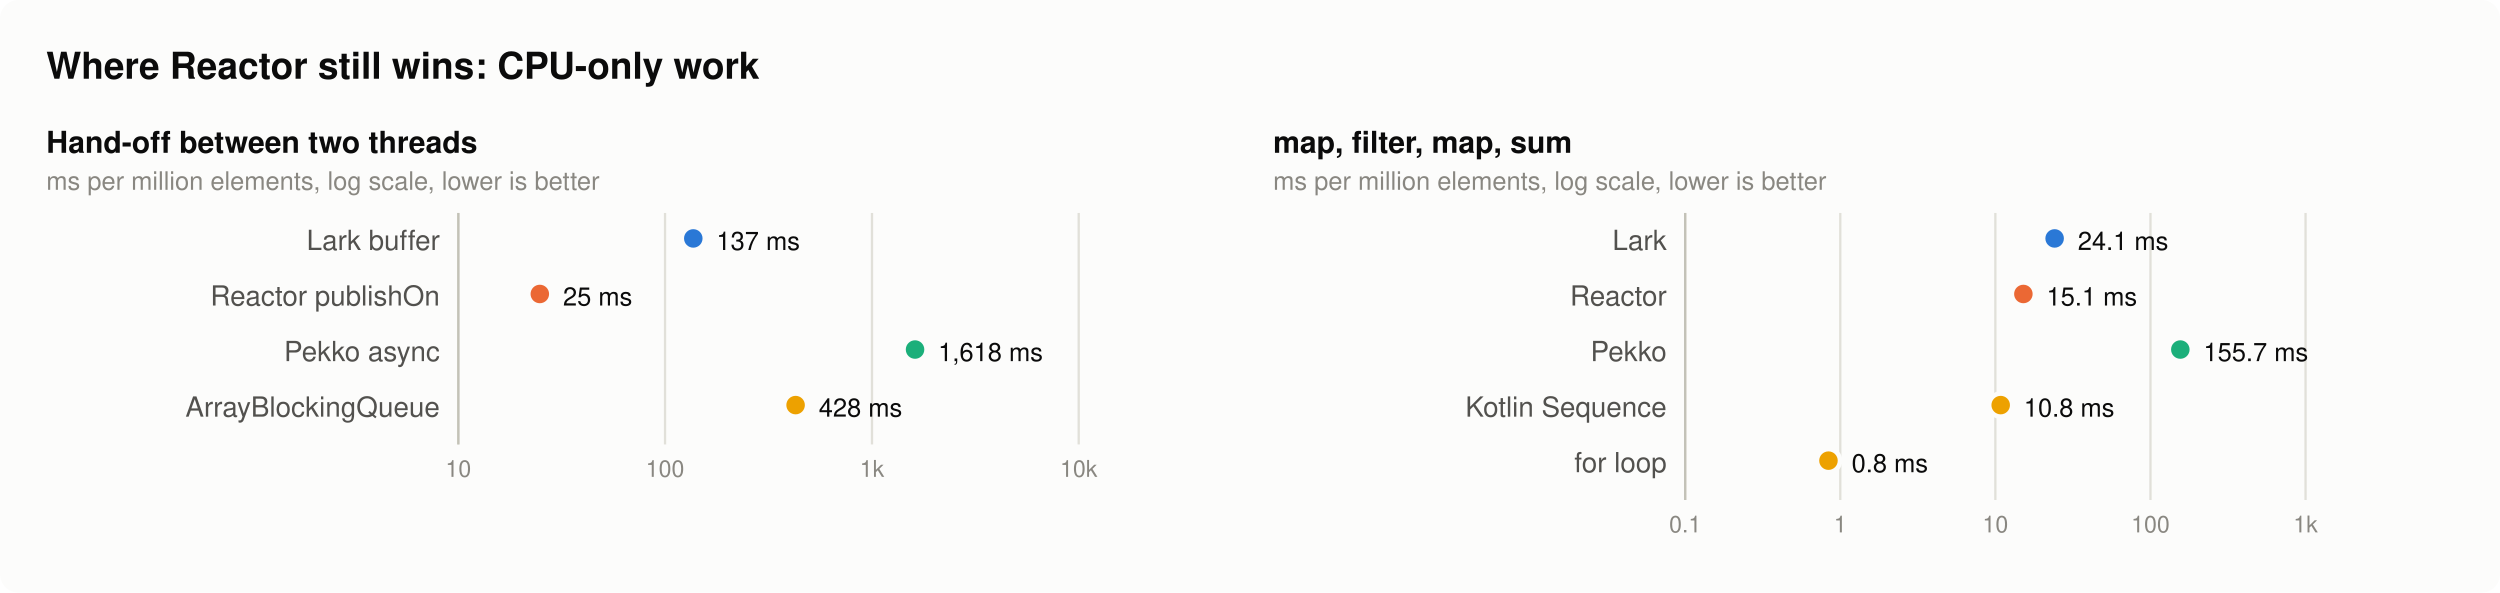
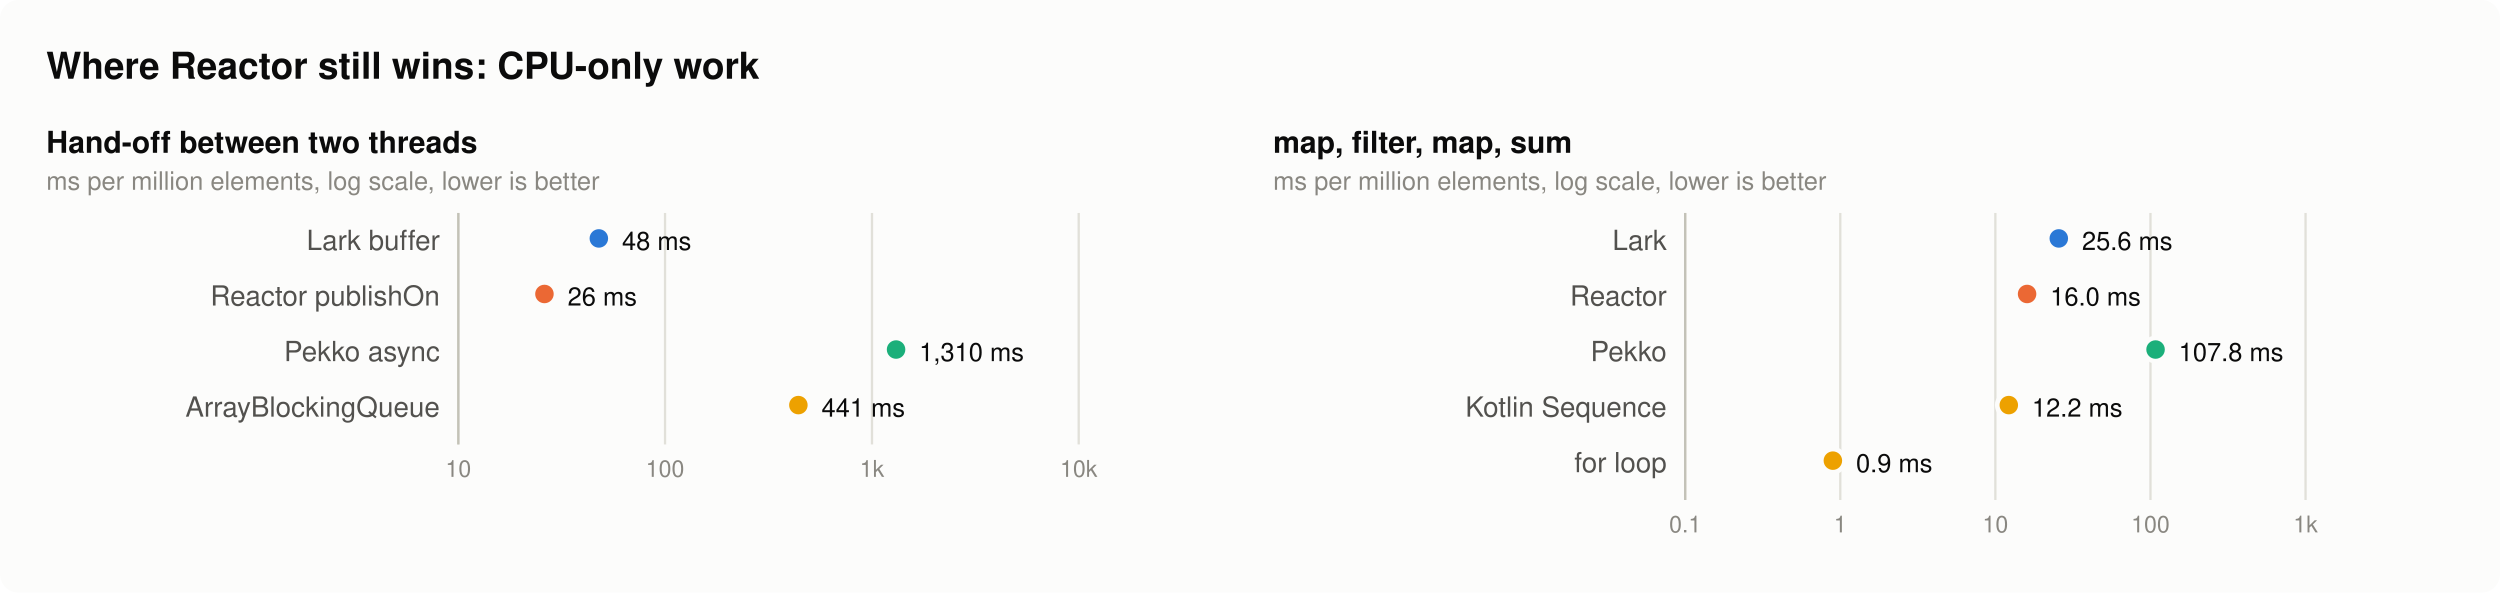
<svg xmlns="http://www.w3.org/2000/svg" width="1080" height="256" viewBox="0 0 1080 256" role="img" aria-labelledby="t d">
  <style>
text { font-family: -apple-system, BlinkMacSystemFont, "Segoe UI", Helvetica, Arial, sans-serif; }
.bg { fill: #fcfcfb; } .t1 { fill: #0b0b0b; } .t2 { fill: #52514e; } .mu { fill: #898781; }
.grid { stroke: #e1e0d9; stroke-width: 1; } .axis { stroke: #c3c2b7; stroke-width: 1; }
.lark { fill: #2a78d6; } .reactor { fill: #eb6834; } .pekko { fill: #1baf7a; } .vt { fill: #eda100; } .alt { fill: #e87ba4; }
.lark-s { stroke: #2a78d6; } .reactor-s { stroke: #eb6834; } .pekko-s { stroke: #1baf7a; } .vt-s { stroke: #eda100; } .alt-s { stroke: #e87ba4; }
.ring { stroke: #fcfcfb; stroke-width: 2; }
@media (prefers-color-scheme: dark) {
  .bg { fill: #1a1a19; } .t1 { fill: #f0efec; } .t2 { fill: #c3c2b7; } .mu { fill: #898781; }
  .grid { stroke: #2c2c2a; } .axis { stroke: #383835; }
  .lark { fill: #3987e5; } .reactor { fill: #d95926; } .pekko { fill: #199e70; } .vt { fill: #c98500; } .alt { fill: #d55181; }
  .lark-s { stroke: #3987e5; } .reactor-s { stroke: #d95926; } .pekko-s { stroke: #199e70; } .vt-s { stroke: #c98500; } .alt-s { stroke: #d55181; }
  .ring { stroke: #1a1a19; }
}
</style>
  <rect class="bg" width="1080" height="256" rx="8" />
  <text x="20.0" y="34.0" class="t1" font-size="16" text-anchor="start" font-weight="600">Where Reactor still wins: CPU-only work</text>
  <text x="20.0" y="66.0" class="t1" font-size="13" text-anchor="start" font-weight="600">Hand-off between two threads</text>
  <text x="20.0" y="82.0" class="mu" font-size="11" text-anchor="start" font-weight="normal">ms per million elements, log scale, lower is better</text>
  <line class="grid" x1="198.0" y1="92" x2="198.0" y2="192" />
  <text x="198.0" y="206.0" class="mu" font-size="10" text-anchor="middle" font-weight="normal">10</text>
  <line class="grid" x1="287.3" y1="92" x2="287.3" y2="192" />
  <text x="287.3" y="206.0" class="mu" font-size="10" text-anchor="middle" font-weight="normal">100</text>
  <line class="grid" x1="376.7" y1="92" x2="376.7" y2="192" />
  <text x="376.7" y="206.0" class="mu" font-size="10" text-anchor="middle" font-weight="normal">1k</text>
  <line class="grid" x1="466.0" y1="92" x2="466.0" y2="192" />
  <text x="466.0" y="206.0" class="mu" font-size="10" text-anchor="middle" font-weight="normal">10k</text>
  <line class="axis" x1="198" y1="92" x2="198" y2="192" />
  <text x="190.0" y="108.0" class="t2" font-size="12" text-anchor="end" font-weight="normal">Lark buffer</text>
-   <circle class="lark ring" cx="299.5" cy="103.0" r="5" />
-   <text x="309.5" y="108.0" class="t1" font-size="11" text-anchor="start" font-weight="normal">137 ms</text>
+   <circle class="lark ring" cx="258.7" cy="103.0" r="5" />
+   <text x="268.7" y="108.0" class="t1" font-size="11" text-anchor="start" font-weight="normal">48 ms</text>
  <text x="190.0" y="132.0" class="t2" font-size="12" text-anchor="end" font-weight="normal">Reactor publishOn</text>
-   <circle class="reactor ring" cx="233.2" cy="127.0" r="5" />
-   <text x="243.2" y="132.0" class="t1" font-size="11" text-anchor="start" font-weight="normal">25 ms</text>
+   <circle class="reactor ring" cx="235.2" cy="127.0" r="5" />
+   <text x="245.2" y="132.0" class="t1" font-size="11" text-anchor="start" font-weight="normal">26 ms</text>
  <text x="190.0" y="156.0" class="t2" font-size="12" text-anchor="end" font-weight="normal">Pekko async</text>
-   <circle class="pekko ring" cx="395.3" cy="151.0" r="5" />
-   <text x="405.3" y="156.0" class="t1" font-size="11" text-anchor="start" font-weight="normal">1,618 ms</text>
+   <circle class="pekko ring" cx="387.1" cy="151.0" r="5" />
+   <text x="397.1" y="156.0" class="t1" font-size="11" text-anchor="start" font-weight="normal">1,310 ms</text>
  <text x="190.0" y="180.0" class="t2" font-size="12" text-anchor="end" font-weight="normal">ArrayBlockingQueue</text>
-   <circle class="vt ring" cx="343.7" cy="175.0" r="5" />
-   <text x="353.7" y="180.0" class="t1" font-size="11" text-anchor="start" font-weight="normal">428 ms</text>
+   <circle class="vt ring" cx="344.9" cy="175.0" r="5" />
+   <text x="354.9" y="180.0" class="t1" font-size="11" text-anchor="start" font-weight="normal">441 ms</text>
  <text x="550.0" y="66.0" class="t1" font-size="13" text-anchor="start" font-weight="600">map, filter, map, sum</text>
  <text x="550.0" y="82.0" class="mu" font-size="11" text-anchor="start" font-weight="normal">ms per million elements, log scale, lower is better</text>
  <line class="grid" x1="728.0" y1="92" x2="728.0" y2="216" />
  <text x="728.0" y="230.0" class="mu" font-size="10" text-anchor="middle" font-weight="normal">0.1</text>
  <line class="grid" x1="795.0" y1="92" x2="795.0" y2="216" />
  <text x="795.0" y="230.0" class="mu" font-size="10" text-anchor="middle" font-weight="normal">1</text>
  <line class="grid" x1="862.0" y1="92" x2="862.0" y2="216" />
  <text x="862.0" y="230.0" class="mu" font-size="10" text-anchor="middle" font-weight="normal">10</text>
  <line class="grid" x1="929.0" y1="92" x2="929.0" y2="216" />
  <text x="929.0" y="230.0" class="mu" font-size="10" text-anchor="middle" font-weight="normal">100</text>
  <line class="grid" x1="996.0" y1="92" x2="996.0" y2="216" />
  <text x="996.0" y="230.0" class="mu" font-size="10" text-anchor="middle" font-weight="normal">1k</text>
  <line class="axis" x1="728" y1="92" x2="728" y2="216" />
  <text x="720.0" y="108.0" class="t2" font-size="12" text-anchor="end" font-weight="normal">Lark</text>
-   <circle class="lark ring" cx="887.6" cy="103.0" r="5" />
-   <text x="897.6" y="108.0" class="t1" font-size="11" text-anchor="start" font-weight="normal">24.1 ms</text>
+   <circle class="lark ring" cx="889.4" cy="103.0" r="5" />
+   <text x="899.4" y="108.0" class="t1" font-size="11" text-anchor="start" font-weight="normal">25.6 ms</text>
  <text x="720.0" y="132.0" class="t2" font-size="12" text-anchor="end" font-weight="normal">Reactor</text>
-   <circle class="reactor ring" cx="874.1" cy="127.0" r="5" />
-   <text x="884.1" y="132.0" class="t1" font-size="11" text-anchor="start" font-weight="normal">15.1 ms</text>
+   <circle class="reactor ring" cx="875.7" cy="127.0" r="5" />
+   <text x="885.7" y="132.0" class="t1" font-size="11" text-anchor="start" font-weight="normal">16.0 ms</text>
  <text x="720.0" y="156.0" class="t2" font-size="12" text-anchor="end" font-weight="normal">Pekko</text>
-   <circle class="pekko ring" cx="941.9" cy="151.0" r="5" />
-   <text x="951.9" y="156.0" class="t1" font-size="11" text-anchor="start" font-weight="normal">155.7 ms</text>
+   <circle class="pekko ring" cx="931.2" cy="151.0" r="5" />
+   <text x="941.2" y="156.0" class="t1" font-size="11" text-anchor="start" font-weight="normal">107.8 ms</text>
  <text x="720.0" y="180.0" class="t2" font-size="12" text-anchor="end" font-weight="normal">Kotlin Sequence</text>
-   <circle class="vt ring" cx="864.3" cy="175.0" r="5" />
-   <text x="874.3" y="180.0" class="t1" font-size="11" text-anchor="start" font-weight="normal">10.8 ms</text>
+   <circle class="vt ring" cx="867.8" cy="175.0" r="5" />
+   <text x="877.8" y="180.0" class="t1" font-size="11" text-anchor="start" font-weight="normal">12.2 ms</text>
  <text x="720.0" y="204.0" class="t2" font-size="12" text-anchor="end" font-weight="normal">for loop</text>
-   <circle class="vt ring" cx="789.9" cy="199.0" r="5" />
-   <text x="799.9" y="204.0" class="t1" font-size="11" text-anchor="start" font-weight="normal">0.8 ms</text>
+   <circle class="vt ring" cx="791.8" cy="199.0" r="5" />
+   <text x="801.8" y="204.0" class="t1" font-size="11" text-anchor="start" font-weight="normal">0.9 ms</text>
</svg>
